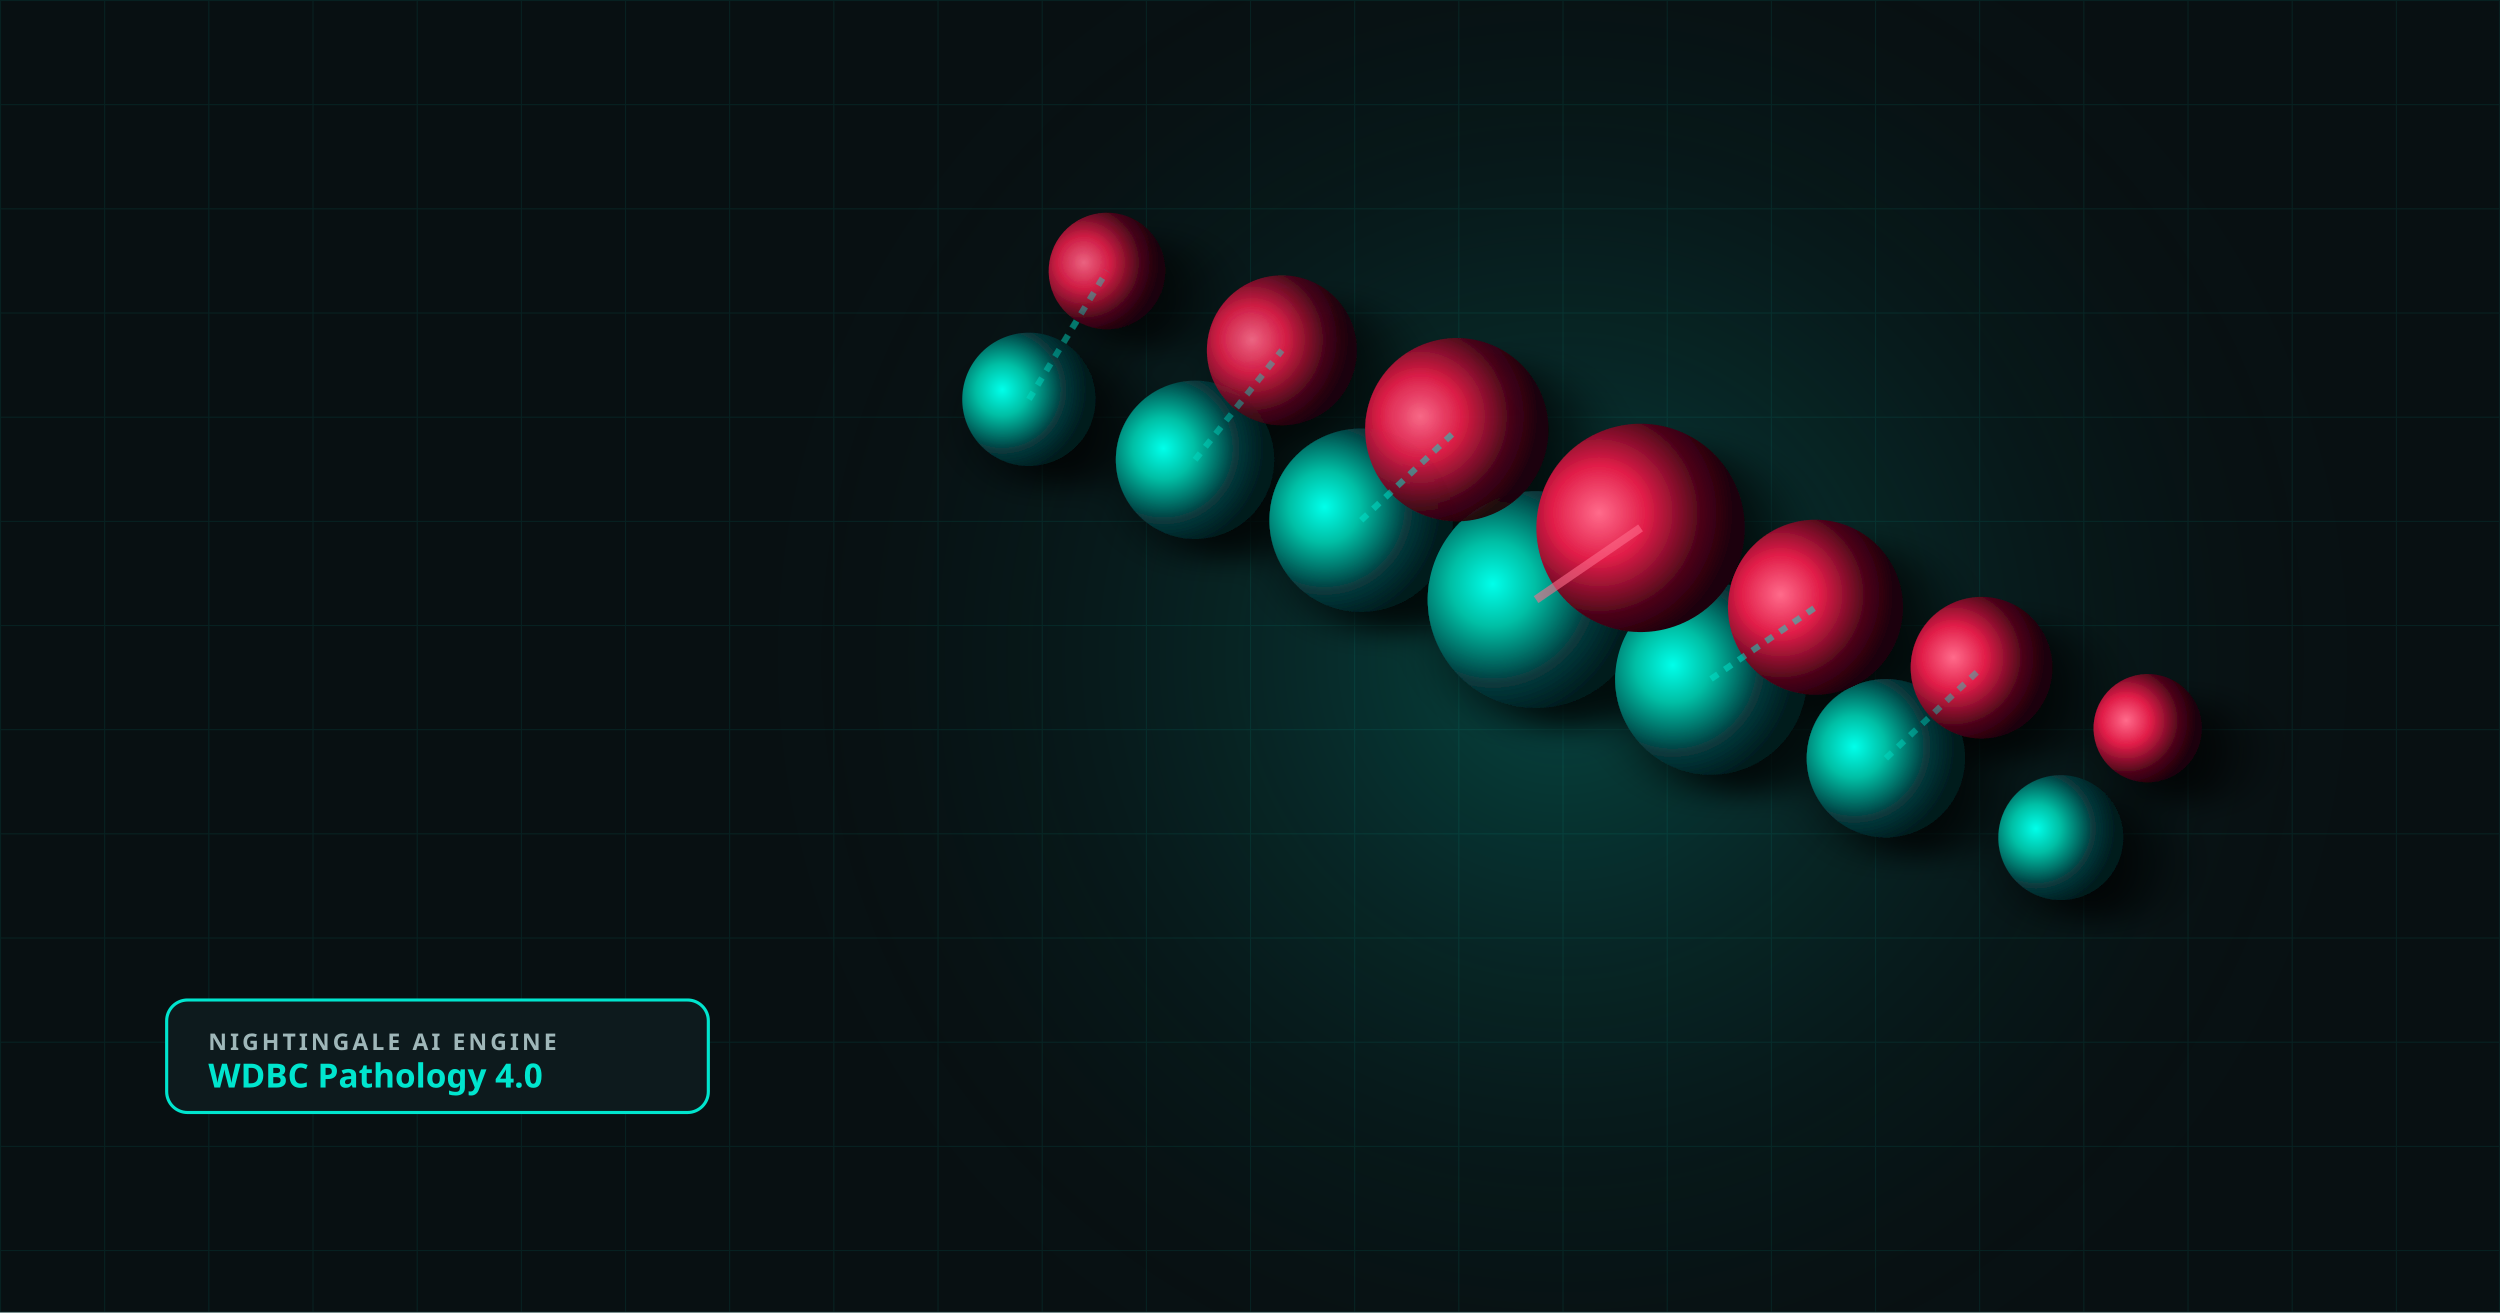
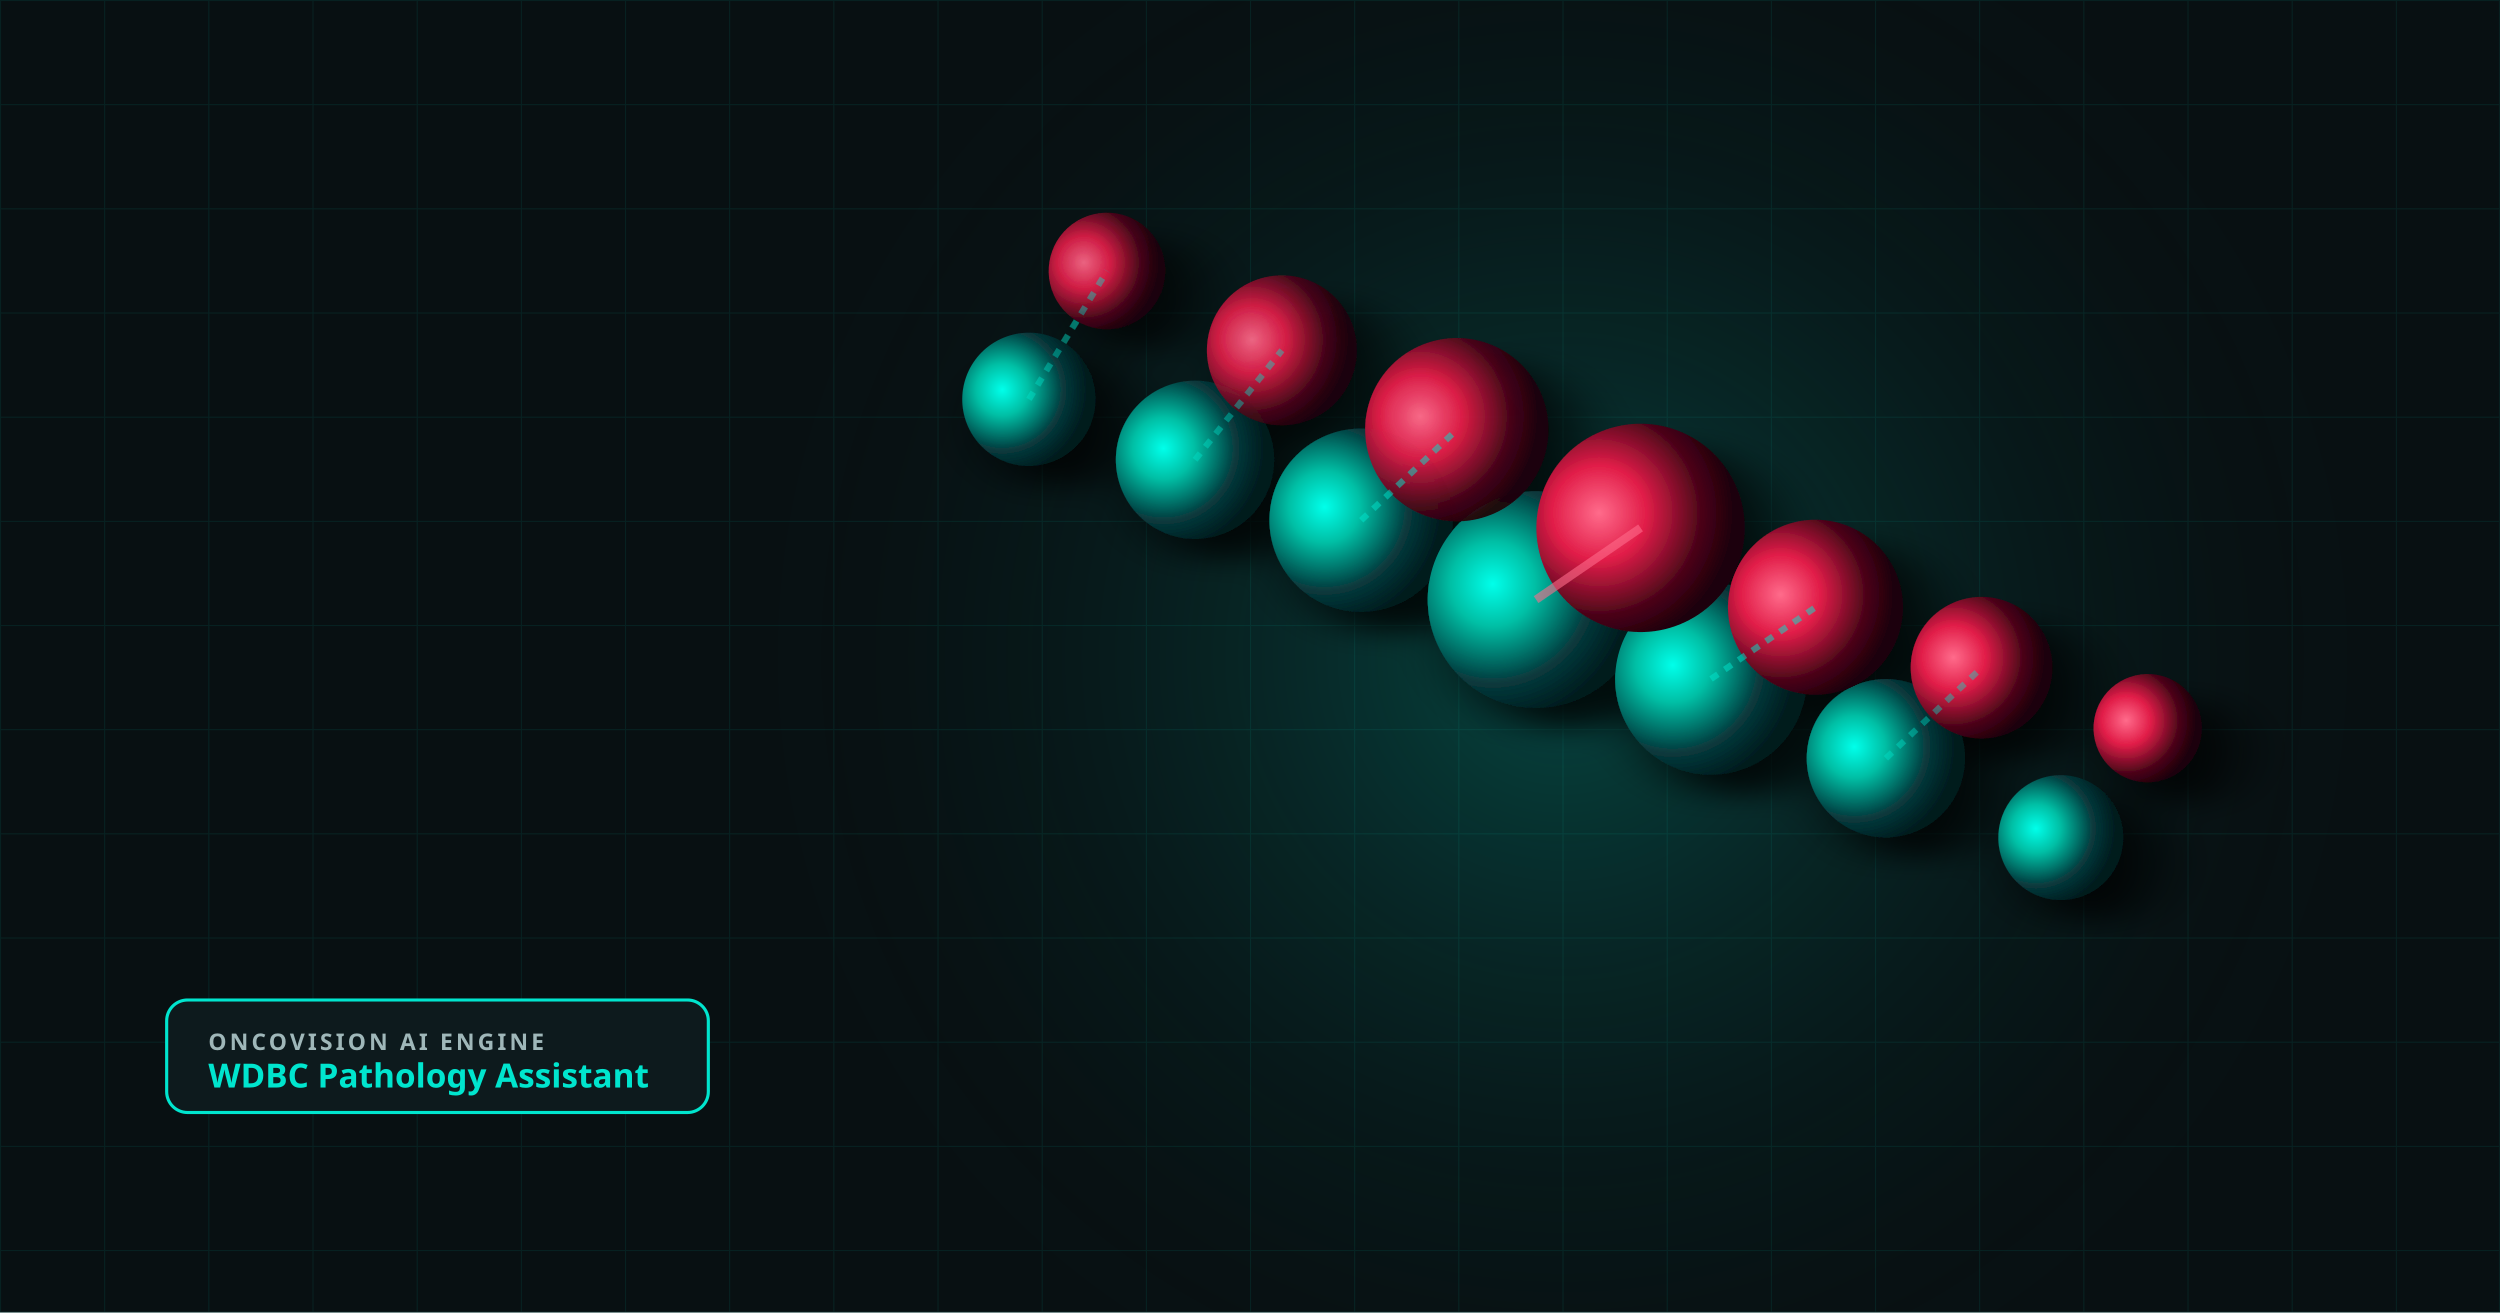
<svg xmlns="http://www.w3.org/2000/svg" viewBox="0 0 1200 630" width="100%" height="100%" style="background: #081012;">
  <defs>
    <radialGradient id="bioGlow" cx="50%" cy="50%" r="50%">
      <stop offset="0%" stop-color="#00e5ce" stop-opacity="0.25" />
      <stop offset="100%" stop-color="#081012" stop-opacity="0" />
    </radialGradient>
    <radialGradient id="sphereTeal" cx="35%" cy="35%" r="65%">
      <stop offset="0%" stop-color="#00ffea" />
      <stop offset="30%" stop-color="#00bfa5" />
      <stop offset="70%" stop-color="#073a3d" />
      <stop offset="100%" stop-color="#031a1c" />
    </radialGradient>
    <radialGradient id="sphereRose" cx="35%" cy="35%" r="65%">
      <stop offset="0%" stop-color="#ff6b8b" />
      <stop offset="35%" stop-color="#e11d48" />
      <stop offset="75%" stop-color="#4c0519" />
      <stop offset="100%" stop-color="#1c0209" />
    </radialGradient>
    <filter id="shadow3d" x="-20%" y="-20%" width="140%" height="140%">
      <feDropShadow dx="8" dy="16" stdDeviation="12" flood-color="#000000" flood-opacity="0.8" />
    </filter>
  </defs>
  <rect width="1200" height="630" fill="#081012" />
  <circle cx="750" cy="315" r="400" fill="url(#bioGlow)" />
  <g opacity="0.08" stroke="#00e5ce" stroke-width="1">
    <pattern id="bioGrid" width="50" height="50" patternUnits="userSpaceOnUse">
      <path d="M 50 0 L 0 0 0 50" fill="none" />
    </pattern>
    <rect width="1200" height="630" fill="url(#bioGrid)" />
  </g>
  <g transform="translate(750, 315) rotate(-25)" filter="url(#shadow3d)">
    <circle cx="-180" cy="-220" r="32" fill="url(#sphereTeal)" />
    <circle cx="-120" cy="-160" r="38" fill="url(#sphereTeal)" />
    <circle cx="-60" cy="-100" r="44" fill="url(#sphereTeal)" />
    <circle cx="0" cy="-30" r="52" fill="url(#sphereTeal)" />
    <circle cx="60" cy="40" r="46" fill="url(#sphereTeal)" />
    <circle cx="120" cy="110" r="38" fill="url(#sphereTeal)" />
    <circle cx="180" cy="180" r="30" fill="url(#sphereTeal)" />
    <circle cx="-120" cy="-260" r="28" fill="url(#sphereRose)" opacity="0.9" />
    <circle cx="-60" cy="-190" r="36" fill="url(#sphereRose)" opacity="0.9" />
    <circle cx="0" cy="-120" r="44" fill="url(#sphereRose)" opacity="0.95" />
    <circle cx="60" cy="-40" r="50" fill="url(#sphereRose)" />
    <circle cx="120" cy="30" r="42" fill="url(#sphereRose)" />
    <circle cx="180" cy="90" r="34" fill="url(#sphereRose)" />
    <circle cx="240" cy="150" r="26" fill="url(#sphereRose)" />
    <line x1="-180" y1="-220" x2="-120" y2="-260" stroke="#00e5ce" stroke-width="3" opacity="0.4" stroke-dasharray="4,4" />
    <line x1="-120" y1="-160" x2="-60" y2="-190" stroke="#00e5ce" stroke-width="3" opacity="0.4" stroke-dasharray="4,4" />
    <line x1="-60" y1="-100" x2="0" y2="-120" stroke="#00e5ce" stroke-width="3" opacity="0.5" stroke-dasharray="4,4" />
    <line x1="0" y1="-30" x2="60" y2="-40" stroke="#ff6b8b" stroke-width="4" opacity="0.6" />
    <line x1="60" y1="40" x2="120" y2="30" stroke="#00e5ce" stroke-width="3" opacity="0.5" stroke-dasharray="4,4" />
    <line x1="120" y1="110" x2="180" y2="90" stroke="#00e5ce" stroke-width="3" opacity="0.4" stroke-dasharray="4,4" />
  </g>
  <g transform="translate(80, 480)">
    <rect x="0" y="0" width="260" height="54" rx="10" fill="#0d1a1d" stroke="#00e5ce" stroke-width="1.5" />
-     <text x="20" y="24" fill="#9fb7b9" font-family="'Space Grotesk', sans-serif" font-size="11" font-weight="700" letter-spacing="1.5">NIGHTINGALE AI ENGINE</text>
-     <text x="20" y="42" fill="#00e5ce" font-family="'Space Grotesk', sans-serif" font-size="16" font-weight="700">WDBC Pathology 4.0</text>
+     <text x="20" y="24" fill="#9fb7b9" font-family="'Space Grotesk', sans-serif" font-size="11" font-weight="700" letter-spacing="1.5">ONCOVISION AI ENGINE</text>
+     <text x="20" y="42" fill="#00e5ce" font-family="'Space Grotesk', sans-serif" font-size="16" font-weight="700">WDBC Pathology Assistant</text>
  </g>
</svg>
